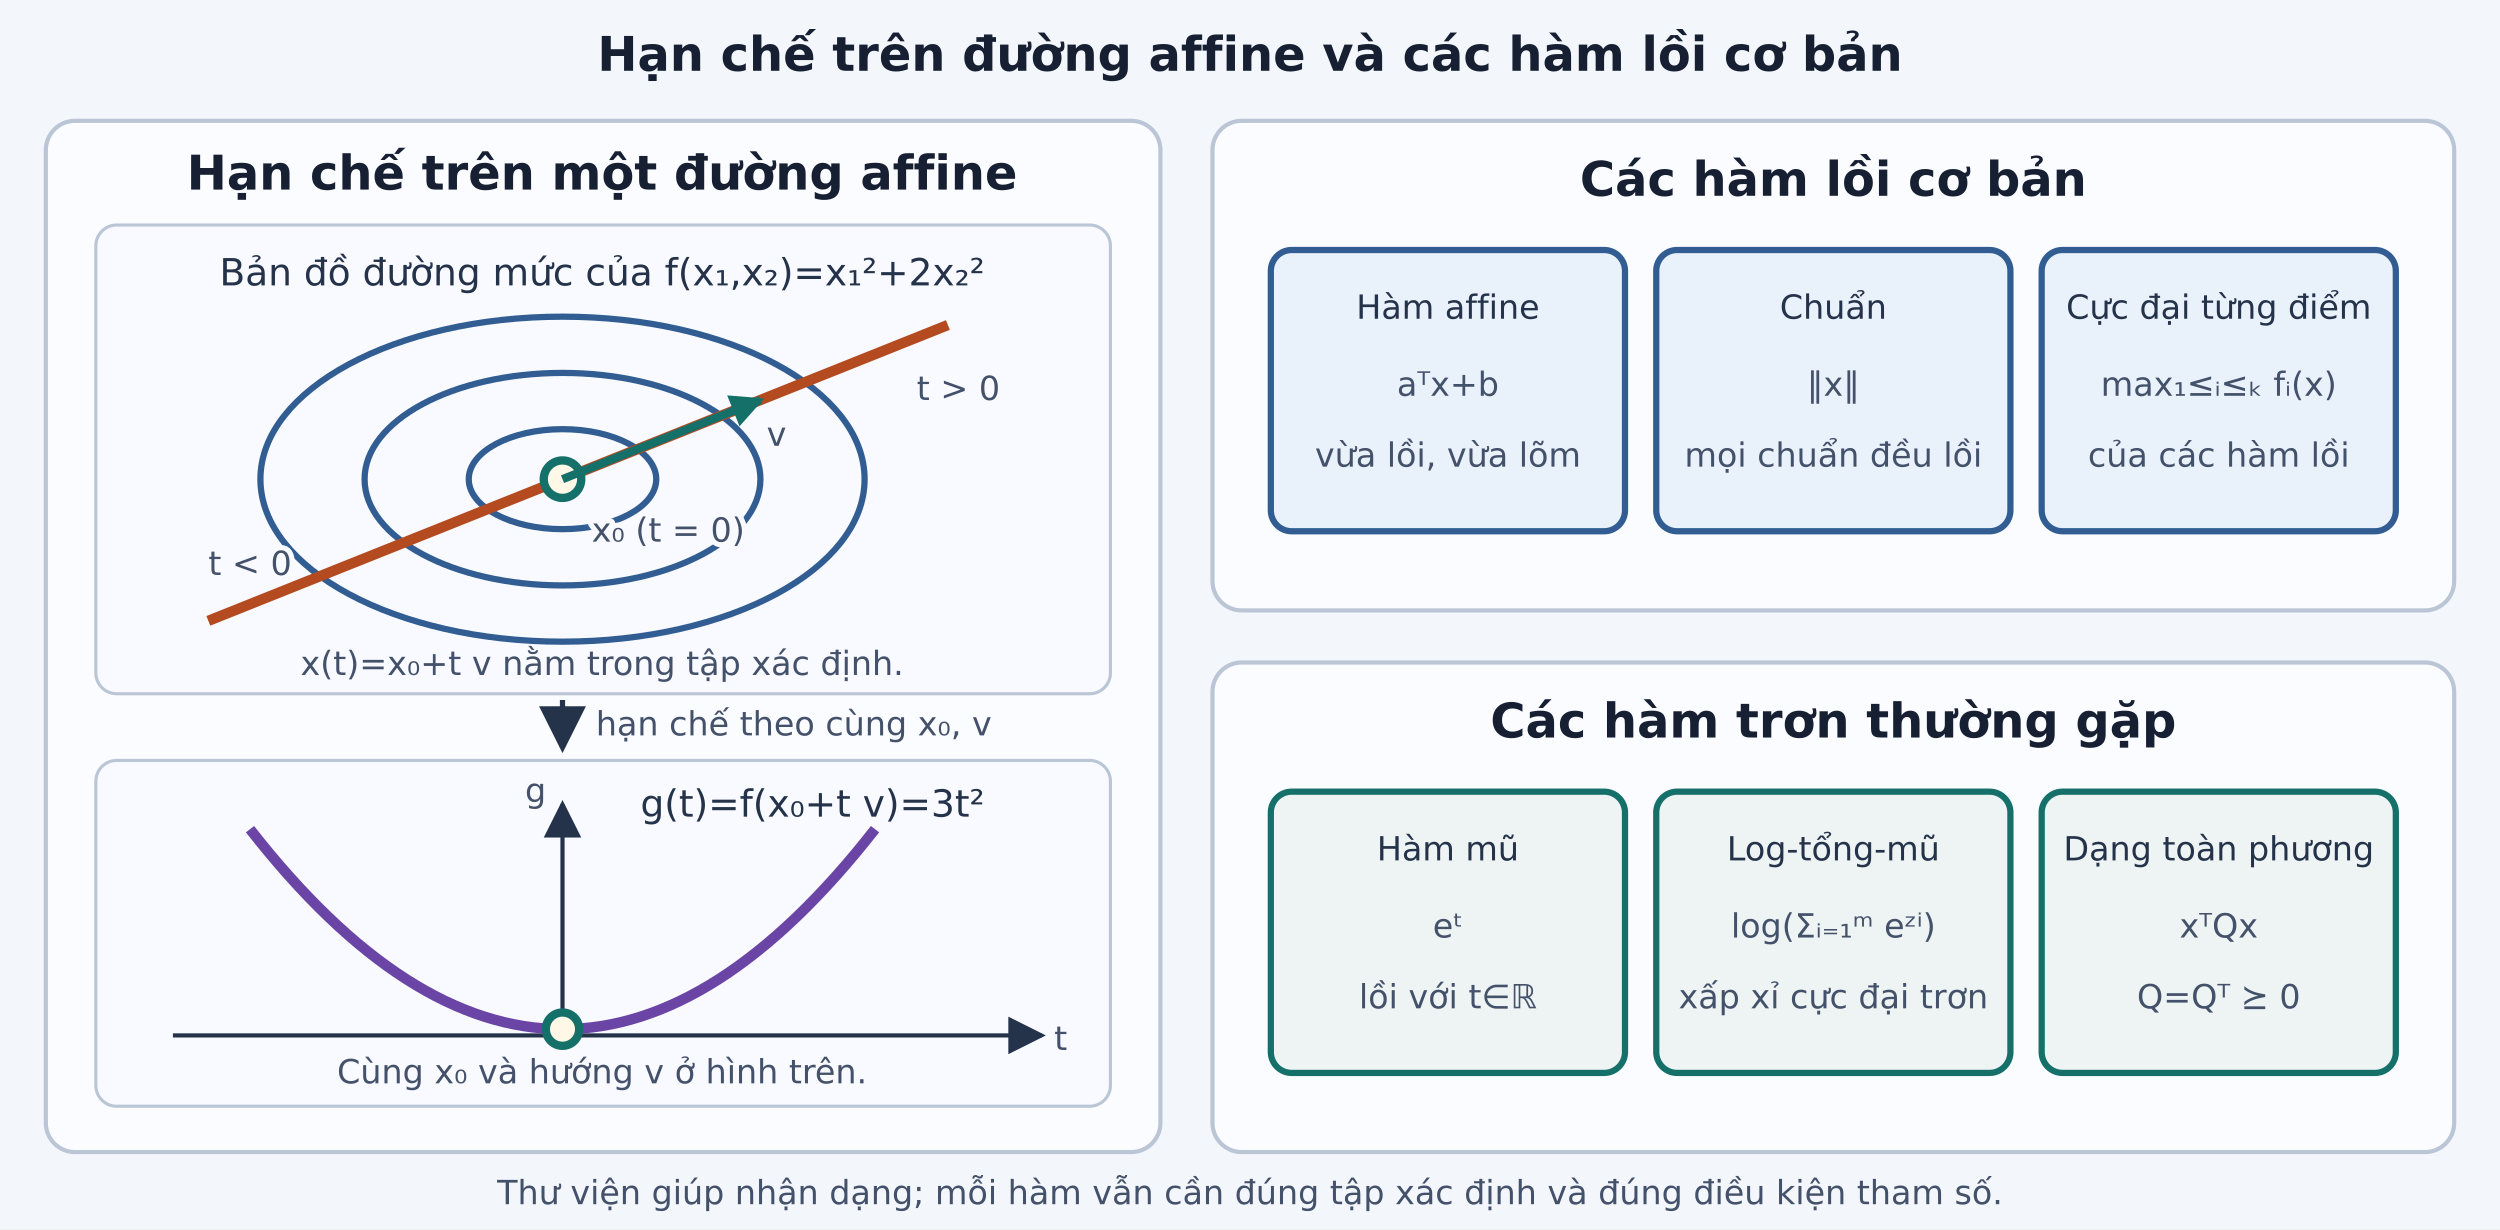
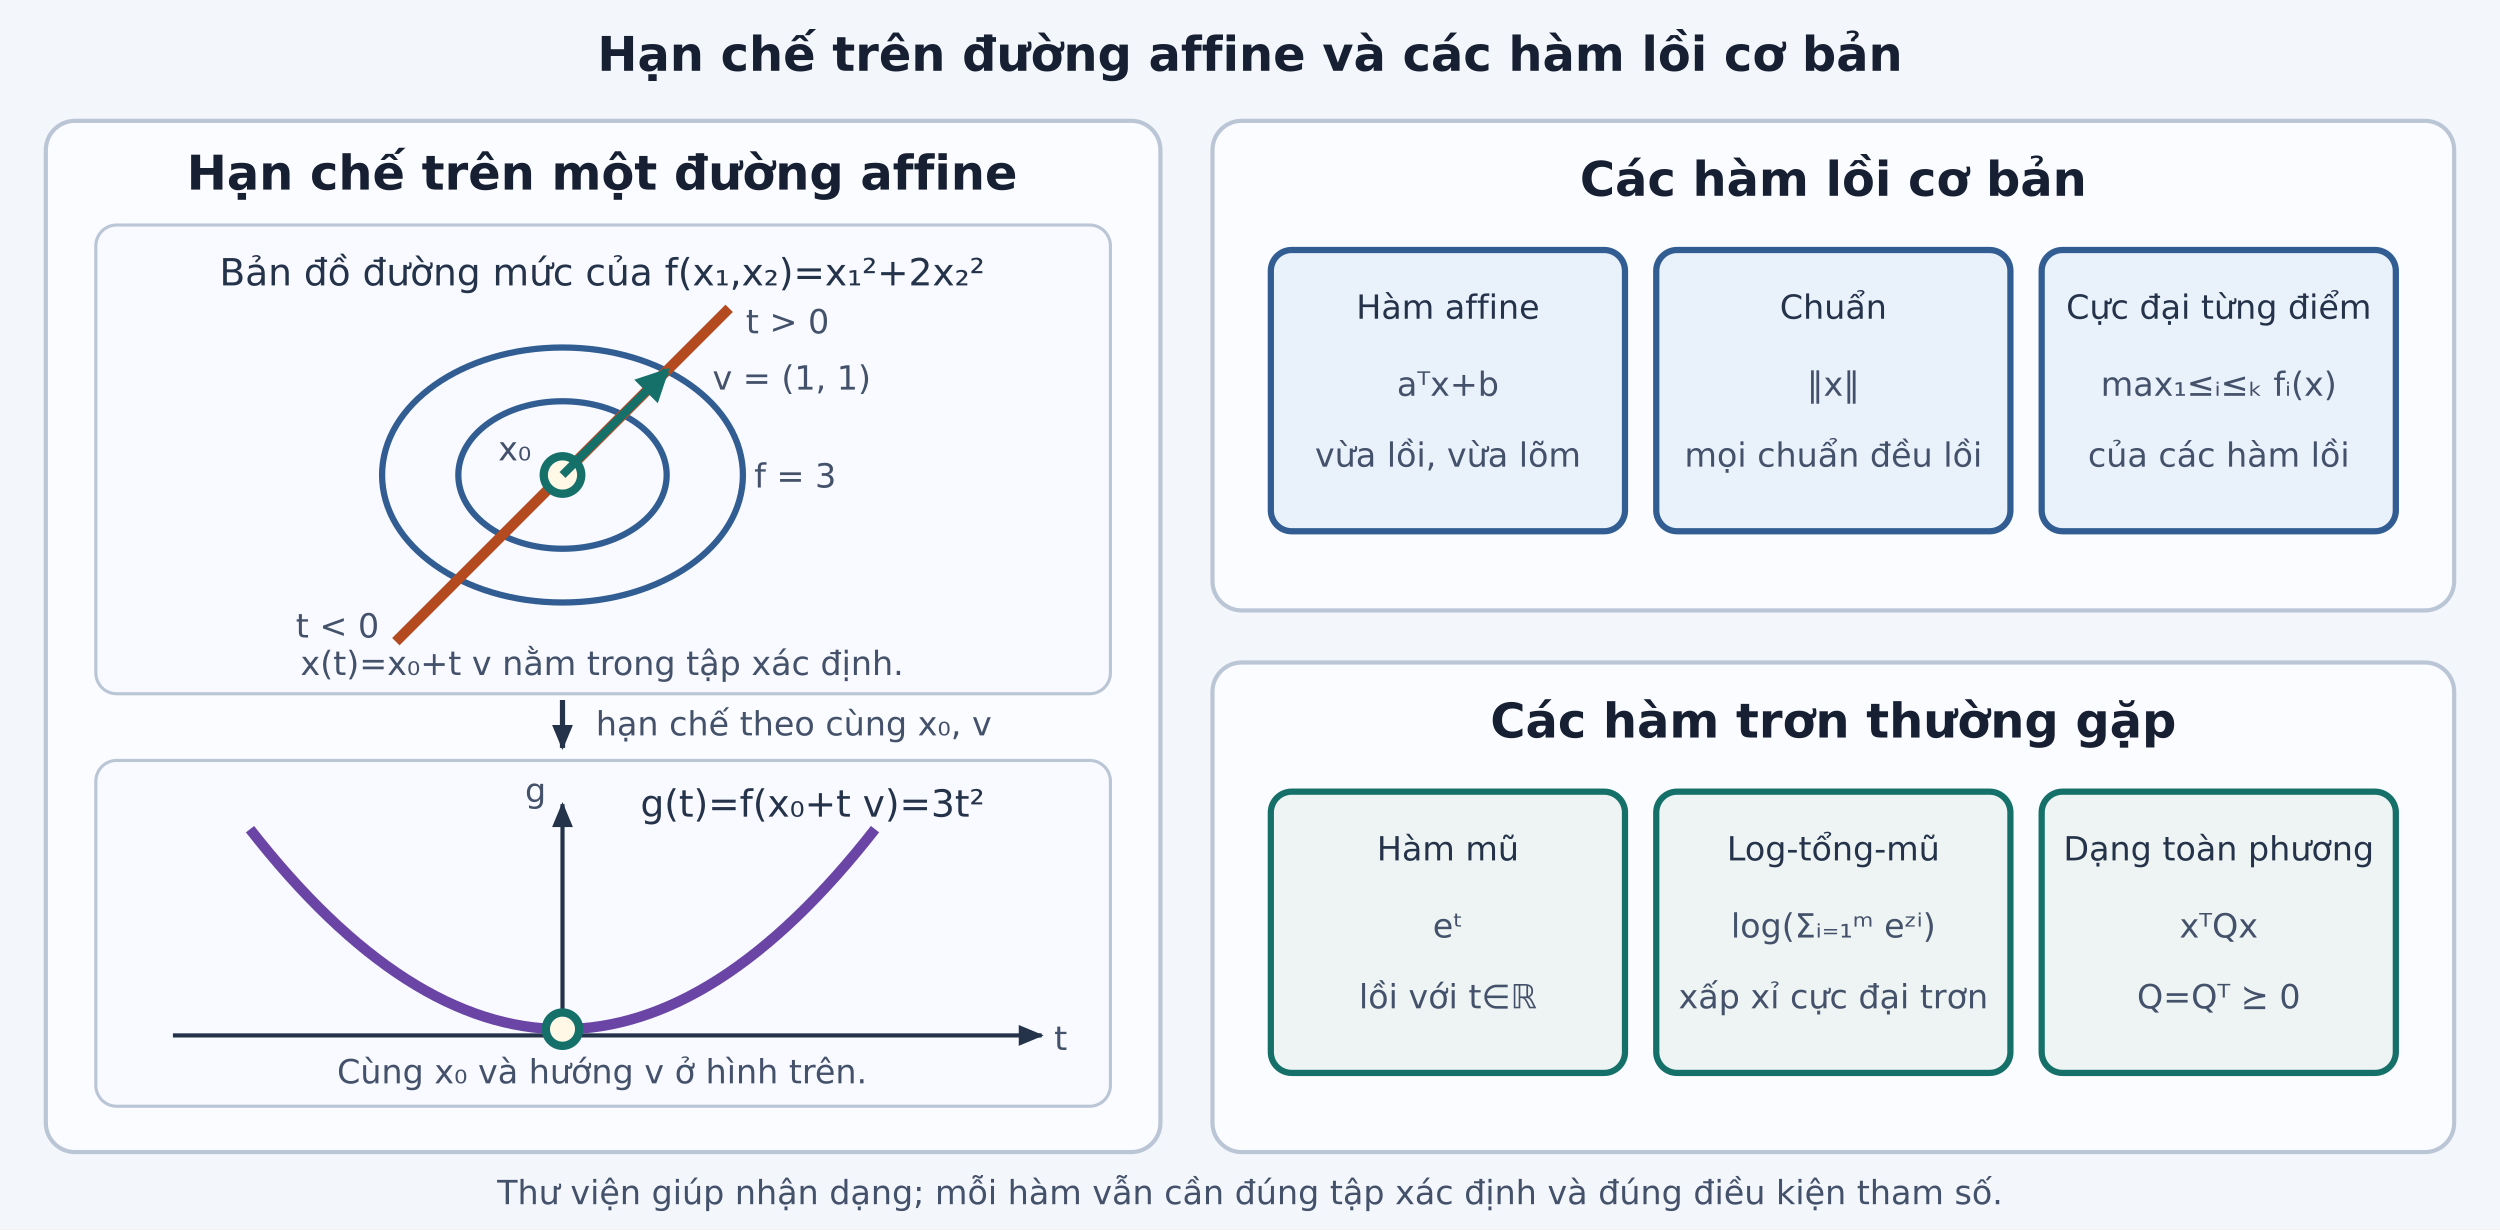
<svg xmlns="http://www.w3.org/2000/svg" viewBox="0 0 1200 590" role="img" aria-labelledby="title desc">
  <defs>
-     <marker id="arrow" markerWidth="9" markerHeight="9" refX="8" refY="4.5" orient="auto">
-       <path d="M0 0L9 4.5L0 9Z" fill="#24324a" />
+     <marker id="arrow" markerWidth="12" markerHeight="10" refX="11" refY="5" orient="auto" markerUnits="userSpaceOnUse">
+       <path d="M0 0L12 5L0 10Z" fill="#24324a" />
    </marker>
    <marker id="arrow-dir" markerUnits="userSpaceOnUse" markerWidth="16" markerHeight="16" refX="14" refY="8" orient="auto">
      <path d="M0 0L16 8L0 16Z" fill="#16706a" />
    </marker>
    <style>.panel{fill:#fbfcff;stroke:#bac5d6;stroke-width:2}.subpanel{fill:#f8faff;stroke:#bac5d6;stroke-width:1.5}.card{fill:#e9f1fb;stroke:#315d92;stroke-width:3}.card2{fill:#eef4f3;stroke:#16706a;stroke-width:3}.title{font-family:DejaVu Sans;font-size:23px;font-weight:700;fill:#172033}.label{font-family:DejaVu Sans;font-size:18px;fill:#24324a}.card-title{font-family:DejaVu Sans;font-size:16px;fill:#24324a}.small{font-family:DejaVu Sans;font-size:16px;fill:#44516a}.axis{stroke:#24324a;stroke-width:2;marker-end:url(#arrow)}.contour{fill:none;stroke:#315d92;stroke-width:3}.line{stroke:#b44b20;stroke-width:5}.direction{stroke:#16706a;stroke-width:4;marker-end:url(#arrow-dir)}.halo{paint-order:stroke;stroke:#f8faff;stroke-width:5px;stroke-linejoin:round}.curve{fill:none;stroke:#6a45a5;stroke-width:5}.point{fill:#fff;stroke:#172033;stroke-width:3}.slice-point{fill:#fff8e6;stroke:#16706a;stroke-width:4}.map-arrow{stroke:#24324a;stroke-width:2.5;marker-end:url(#arrow)}</style>
  </defs>
  <rect width="1200" height="590" fill="#f3f6fb" />
  <text class="title" x="600" y="34" text-anchor="middle">Hạn chế trên đường affine và các hàm lồi cơ bản</text>
  <rect class="panel" x="22" y="58" width="535" height="495" rx="14" />
  <text class="title" x="289" y="91" text-anchor="middle">Hạn chế trên một đường affine</text>
  <rect class="subpanel" x="46" y="108" width="487" height="225" rx="10" />
  <text class="label" x="289" y="137" text-anchor="middle">Bản đồ đường mức của f(x₁,x₂)=x₁²+2x₂²</text>
-   <ellipse class="contour" cx="270" cy="230" rx="145" ry="78" />
-   <ellipse class="contour" cx="270" cy="230" rx="95" ry="51" />
-   <ellipse class="contour" cx="270" cy="230" rx="45" ry="24" />
-   <line class="line" x1="100" y1="298" x2="455" y2="156" />
-   <circle class="slice-point" cx="270" cy="230" r="9" />
-   <line class="direction" x1="270" y1="230" x2="365" y2="192" />
-   <text class="small halo" x="284" y="260">x₀ (t = 0)</text>
-   <text class="small halo" x="368" y="214">v</text>
-   <text class="small halo" x="100" y="276">t &lt; 0</text>
-   <text class="small halo" x="440" y="192">t &gt; 0</text>
+   <ellipse class="contour" cx="270" cy="228" rx="86.6" ry="61.2" />
+   <ellipse class="contour" cx="270" cy="228" rx="50" ry="35.4" />
+   <line class="line" x1="190" y1="308" x2="350" y2="148" />
+   <circle class="slice-point" cx="270" cy="228" r="9" />
+   <line class="direction" x1="270" y1="228" x2="320" y2="178" />
+   <text class="small halo" x="255" y="221" text-anchor="end">x₀</text>
+   <text class="small halo" x="342" y="187">v = (1, 1)</text>
+   <text class="small halo" x="362" y="234">f = 3</text>
+   <text class="small halo" x="182" y="306" text-anchor="end">t &lt; 0</text>
+   <text class="small halo" x="358" y="160">t &gt; 0</text>
  <text class="small" x="289" y="324" text-anchor="middle">x(t)=x₀+t v nằm trong tập xác định.</text>
  <line class="map-arrow" x1="270" y1="336" x2="270" y2="359" />
  <text class="small" x="286" y="353">hạn chế theo cùng x₀, v</text>
  <rect class="subpanel" x="46" y="365" width="487" height="166" rx="10" />
  <line class="axis" x1="83" y1="497" x2="500" y2="497" />
  <text class="small" x="506" y="504">t</text>
  <line class="axis" x1="270" y1="497" x2="270" y2="386" />
  <text class="small" x="252" y="385">g</text>
  <path class="curve" d="M120 398 Q270 590 420 398" />
  <circle class="slice-point" cx="270" cy="494" r="8" />
  <text class="label" x="390" y="392" text-anchor="middle">g(t)=f(x₀+t v)=3t²</text>
  <text class="small" x="289" y="520" text-anchor="middle">Cùng x₀ và hướng v ở hình trên.</text>
  <rect class="panel" x="582" y="58" width="596" height="235" rx="14" />
  <text class="title" x="880" y="94" text-anchor="middle">Các hàm lồi cơ bản</text>
  <rect class="card" x="610" y="120" width="170" height="135" rx="10" />
  <text class="card-title" x="695" y="153" text-anchor="middle">Hàm affine</text>
  <text class="small" x="695" y="190" text-anchor="middle">aᵀx+b</text>
  <text class="small" x="695" y="224" text-anchor="middle">vừa lồi, vừa lõm</text>
  <rect class="card" x="795" y="120" width="170" height="135" rx="10" />
  <text class="card-title" x="880" y="153" text-anchor="middle">Chuẩn</text>
  <text class="small" x="880" y="190" text-anchor="middle">‖x‖</text>
  <text class="small" x="880" y="224" text-anchor="middle">mọi chuẩn đều lồi</text>
  <rect class="card" x="980" y="120" width="170" height="135" rx="10" />
  <text class="card-title" x="1065" y="153" text-anchor="middle">Cực đại từng điểm</text>
  <text class="small" x="1065" y="190" text-anchor="middle">max₁≤ᵢ≤ₖ fᵢ(x)</text>
  <text class="small" x="1065" y="224" text-anchor="middle">của các hàm lồi</text>
  <rect class="panel" x="582" y="318" width="596" height="235" rx="14" />
  <text class="title" x="880" y="354" text-anchor="middle">Các hàm trơn thường gặp</text>
  <rect class="card2" x="610" y="380" width="170" height="135" rx="10" />
  <text class="card-title" x="695" y="413" text-anchor="middle">Hàm mũ</text>
  <text class="small" x="695" y="450" text-anchor="middle">eᵗ</text>
  <text class="small" x="695" y="484" text-anchor="middle">lồi với t∈ℝ</text>
  <rect class="card2" x="795" y="380" width="170" height="135" rx="10" />
  <text class="card-title" x="880" y="413" text-anchor="middle">Log-tổng-mũ</text>
  <text class="small" x="880" y="450" text-anchor="middle">log(Σᵢ₌₁ᵐ eᶻⁱ)</text>
  <text class="small" x="880" y="484" text-anchor="middle">xấp xỉ cực đại trơn</text>
  <rect class="card2" x="980" y="380" width="170" height="135" rx="10" />
  <text class="card-title" x="1065" y="413" text-anchor="middle">Dạng toàn phương</text>
  <text class="small" x="1065" y="450" text-anchor="middle">xᵀQx</text>
  <text class="small" x="1065" y="484" text-anchor="middle">Q=Qᵀ ⪰ 0</text>
  <text class="small" x="600" y="578" text-anchor="middle">Thư viện giúp nhận dạng; mỗi hàm vẫn cần đúng tập xác định và đúng điều kiện tham số.</text>
</svg>
